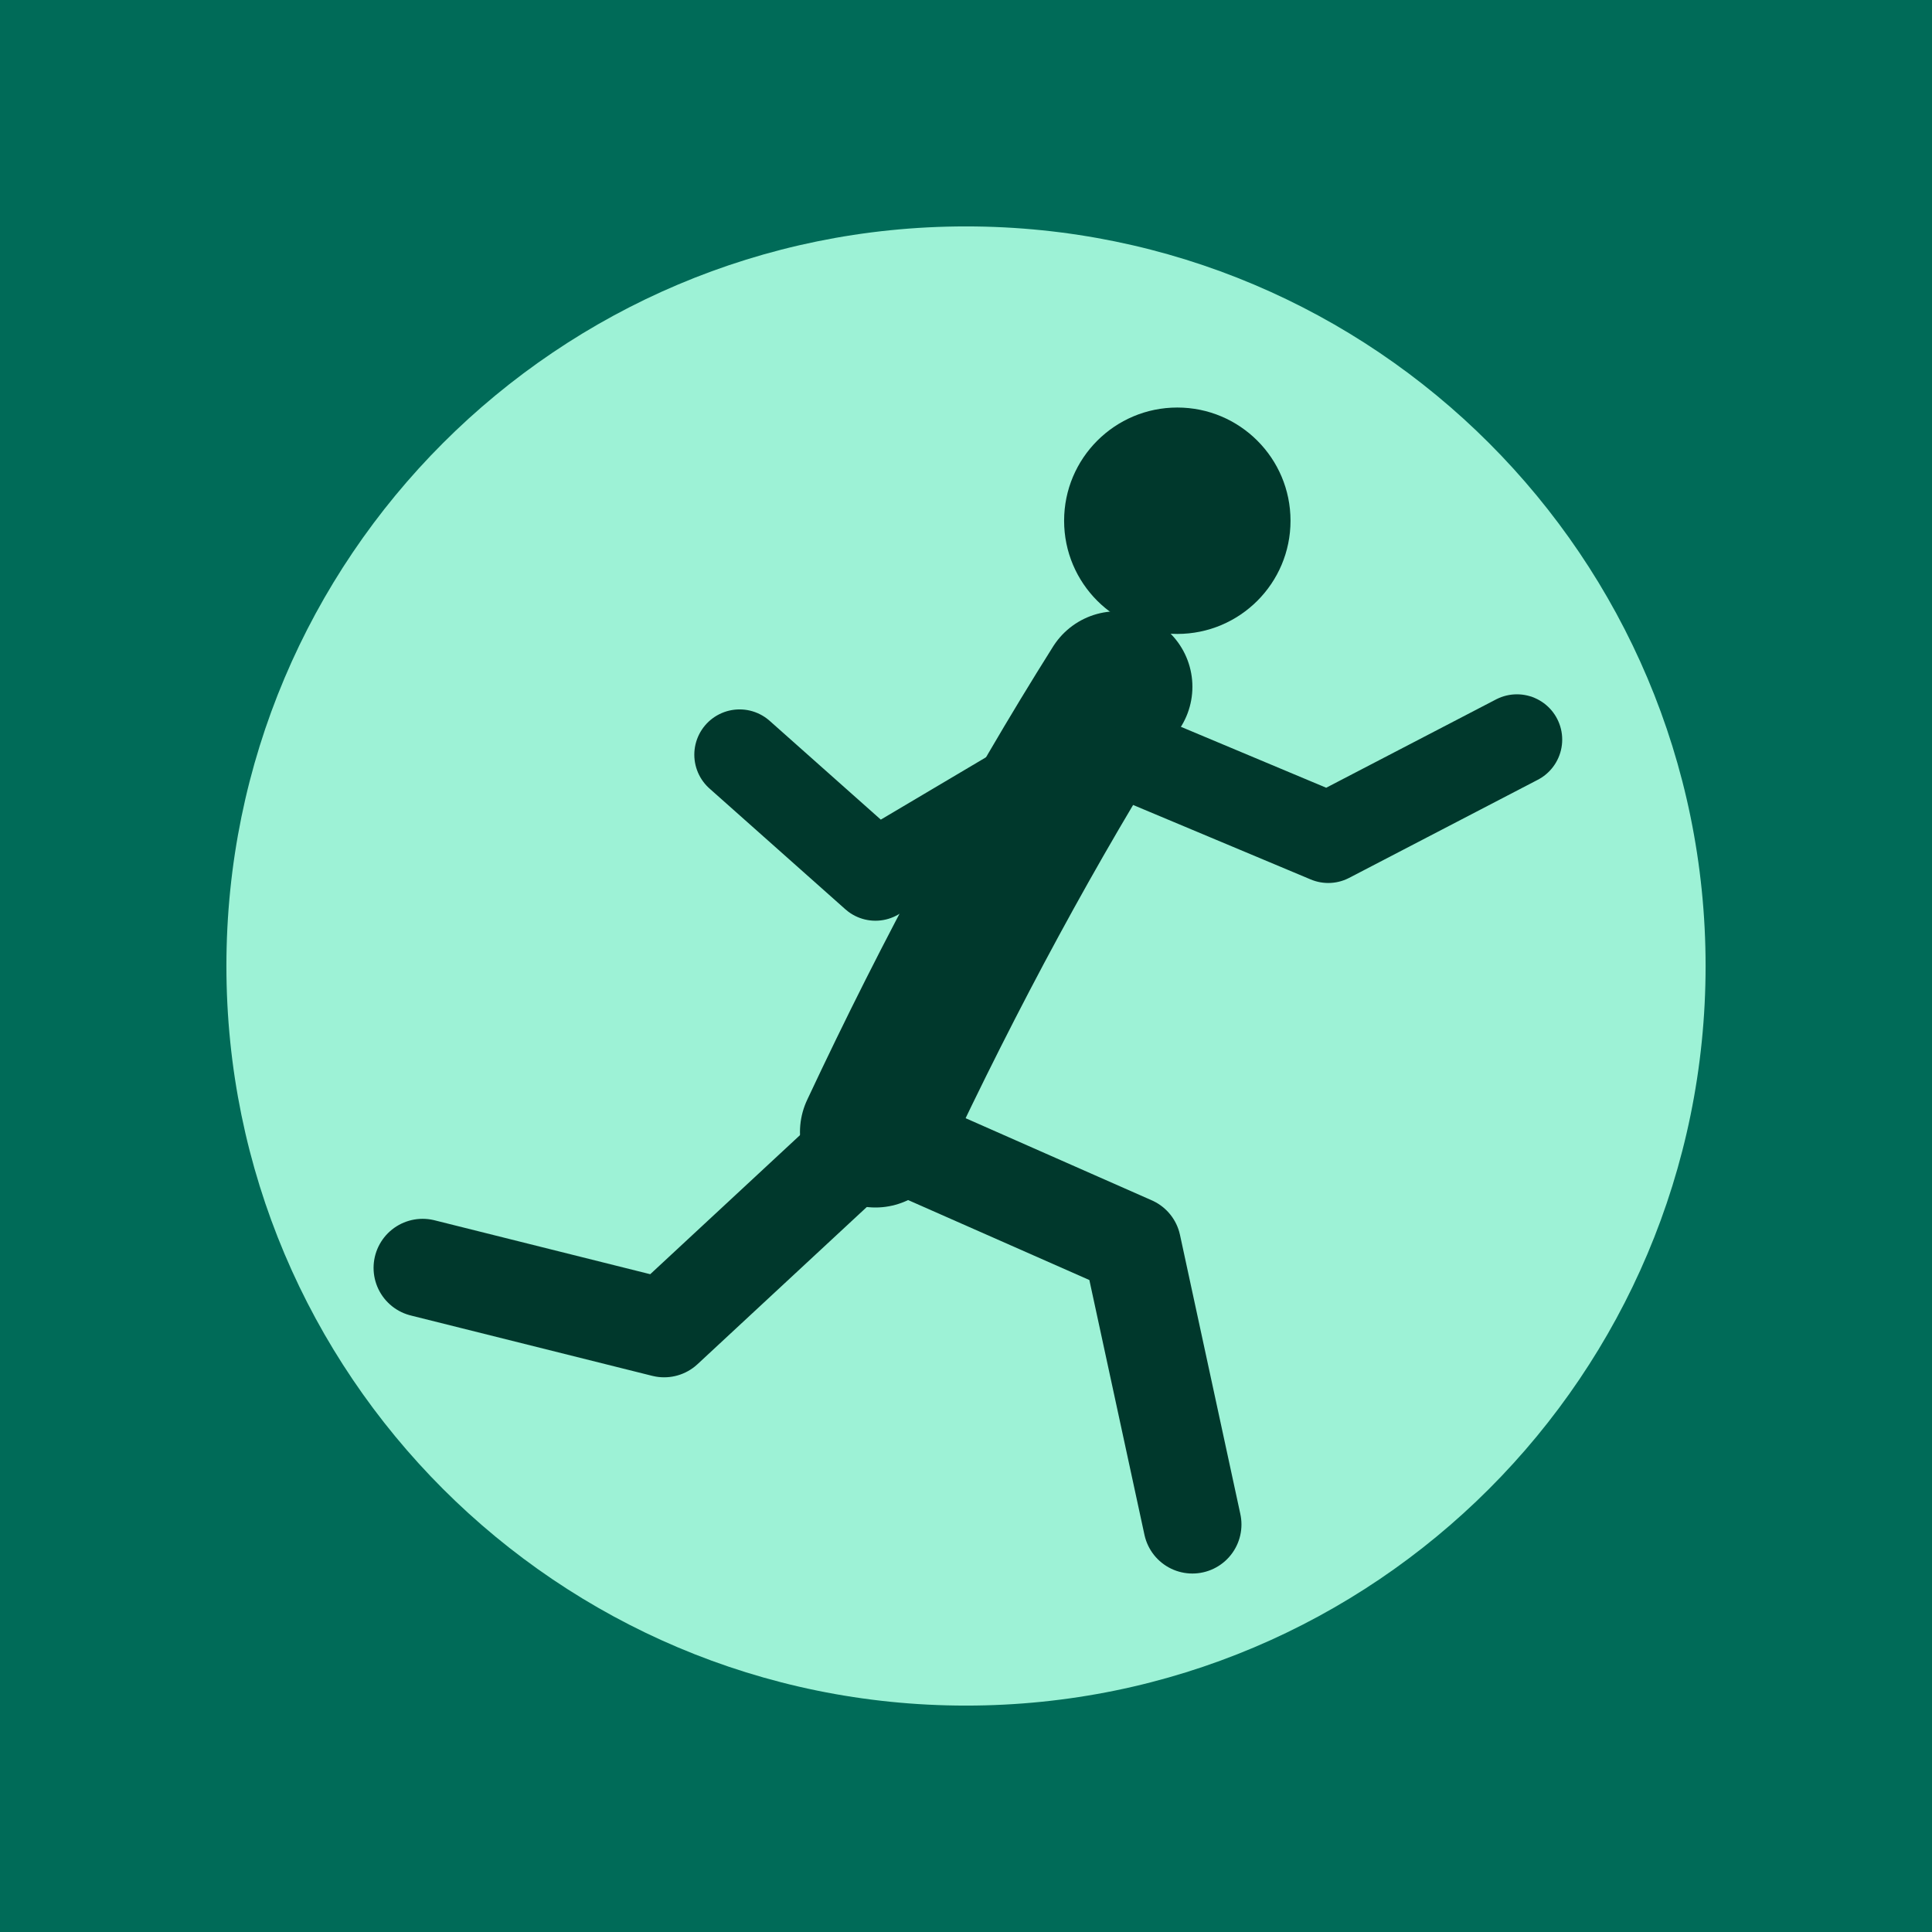
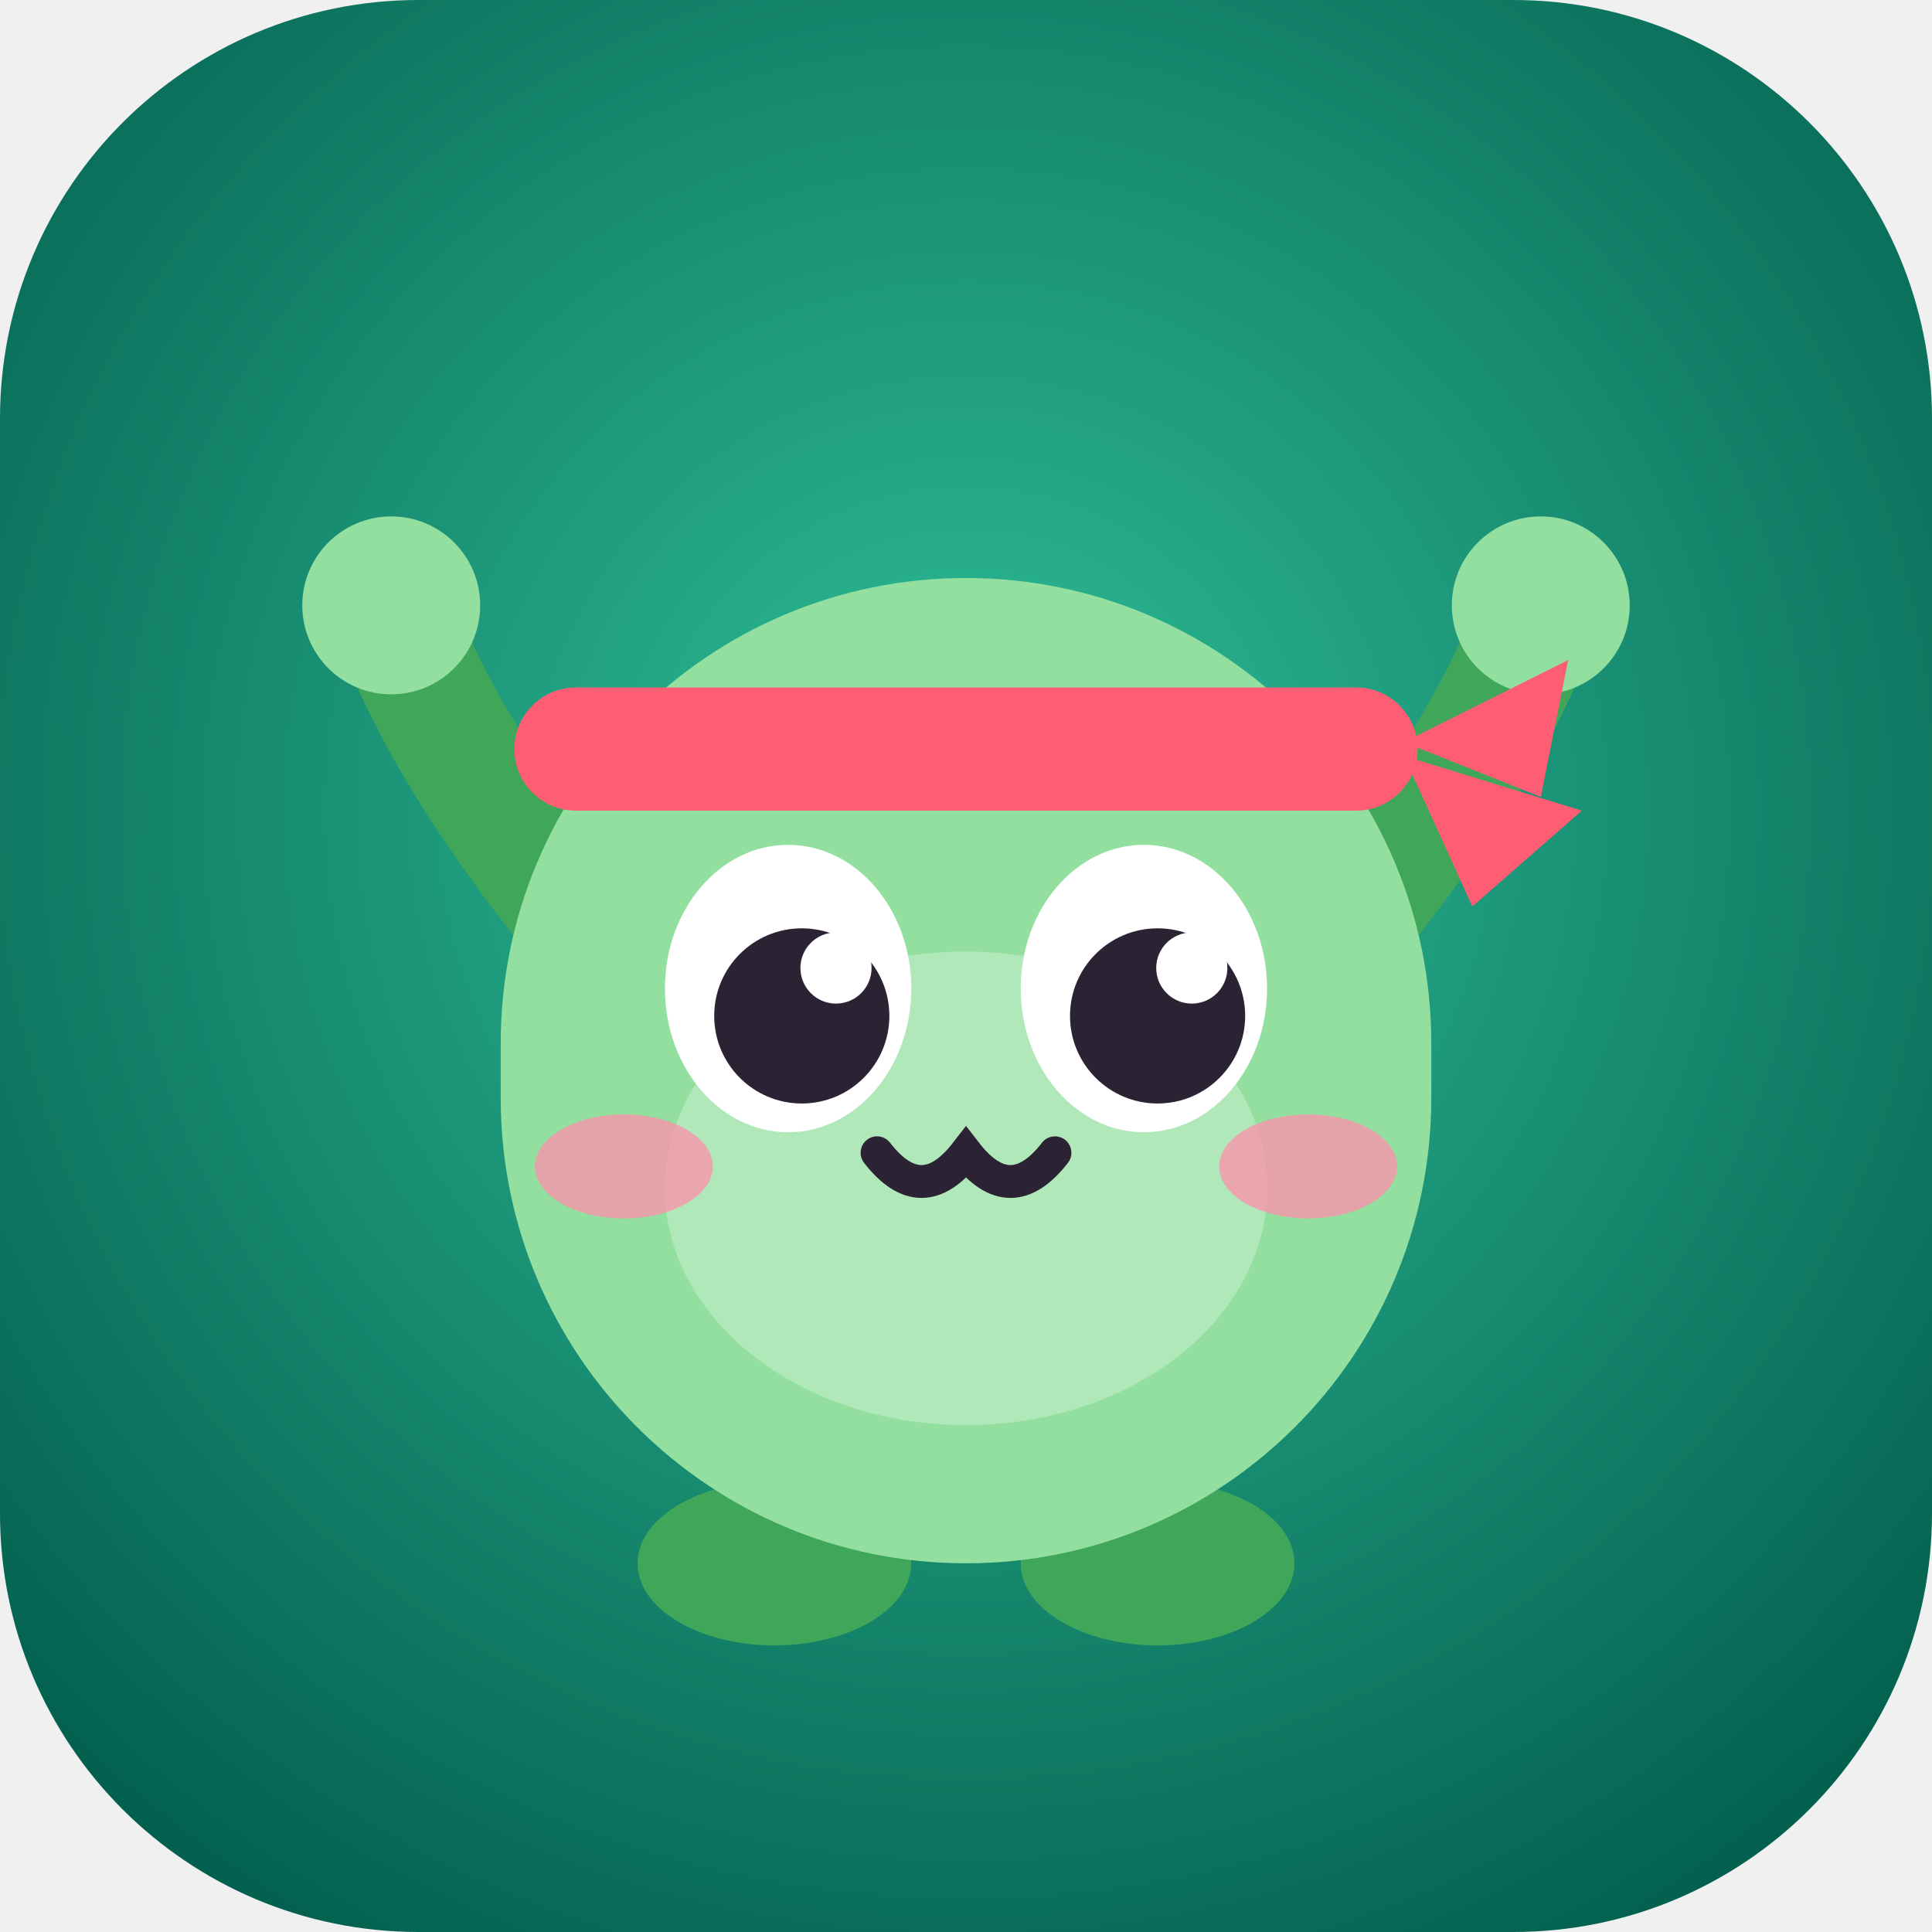
- <svg xmlns="http://www.w3.org/2000/svg" viewBox="0 0 512 512">
-   <rect width="512" height="512" rx="0" fill="#006b58" />
-   <circle cx="256" cy="256" r="196" fill="#9df2d6" />
-   <g fill="none" stroke="#00382c" stroke-linecap="round" stroke-linejoin="round">
-     <circle cx="312" cy="138" r="30" fill="#00382c" stroke="none" />
-     <path d="M296 182 Q 262 236 232 300" stroke-width="40" />
-     <path d="M232 300 L 300 330 L 316 404" stroke-width="26" />
-     <path d="M232 300 L 176 352 L 112 336" stroke-width="26" />
-     <path d="M290 196 L 352 222 L 402 196" stroke-width="24" />
-     <path d="M286 200 L 232 232 L 196 200" stroke-width="24" />
+ <svg xmlns="http://www.w3.org/2000/svg" viewBox="0 0 120 120">
+   <defs>
+     <radialGradient id="bg" cx="50%" cy="42%" r="72%">
+       <stop offset="0" stop-color="#2fbf98" />
+       <stop offset="1" stop-color="#00594a" />
+     </radialGradient>
+   </defs>
+   <rect width="120" height="120" rx="26" fill="url(#bg)" />
+   <g transform="translate(9 7) scale(.85)">
+     <path d="M36 64 Q22 48 18 36 M84 64 Q98 48 102 36" stroke="#3fa65a" stroke-width="9" fill="none" stroke-linecap="round" />
+     <circle cx="18" cy="36" r="6.5" fill="#93df9f" />
+     <circle cx="102" cy="36" r="6.5" fill="#93df9f" />
+     <ellipse cx="46" cy="106" rx="10" ry="6" fill="#3fa65a" />
+     <ellipse cx="74" cy="106" rx="10" ry="6" fill="#3fa65a" />
+     <rect x="26" y="34" width="68" height="72" rx="34" fill="#93df9f" />
+     <ellipse cx="60" cy="78.6" rx="22" ry="17.3" fill="#fff" opacity=".28" />
+     <ellipse cx="47" cy="64" rx="9" ry="10.5" fill="#fff" />
+     <ellipse cx="73" cy="64" rx="9" ry="10.5" fill="#fff" />
+     <circle cx="48" cy="66" r="6.4" fill="#2b2233" />
+     <circle cx="74" cy="66" r="6.4" fill="#2b2233" />
+     <circle cx="50.5" cy="62.5" r="2.6" fill="#fff" />
+     <circle cx="76.5" cy="62.5" r="2.6" fill="#fff" />
+     <ellipse cx="35" cy="77" rx="6.5" ry="3.8" fill="#ff8fab" opacity=".75" />
+     <ellipse cx="85" cy="77" rx="6.5" ry="3.8" fill="#ff8fab" opacity=".75" />
+     <path d="M53.5 76 q3.25 4.2 6.5 0 q3.25 4.2 6.5 0" stroke="#2b2233" stroke-width="2.4" fill="none" stroke-linecap="round" />
+     <rect x="27" y="42" width="66" height="9" rx="4.5" fill="#ff5d73" />
+     <path d="M92 46 l12 -6 l-2 10 z M92 47 l13 4 l-8 7 z" fill="#ff5d73" />
  </g>
</svg>
